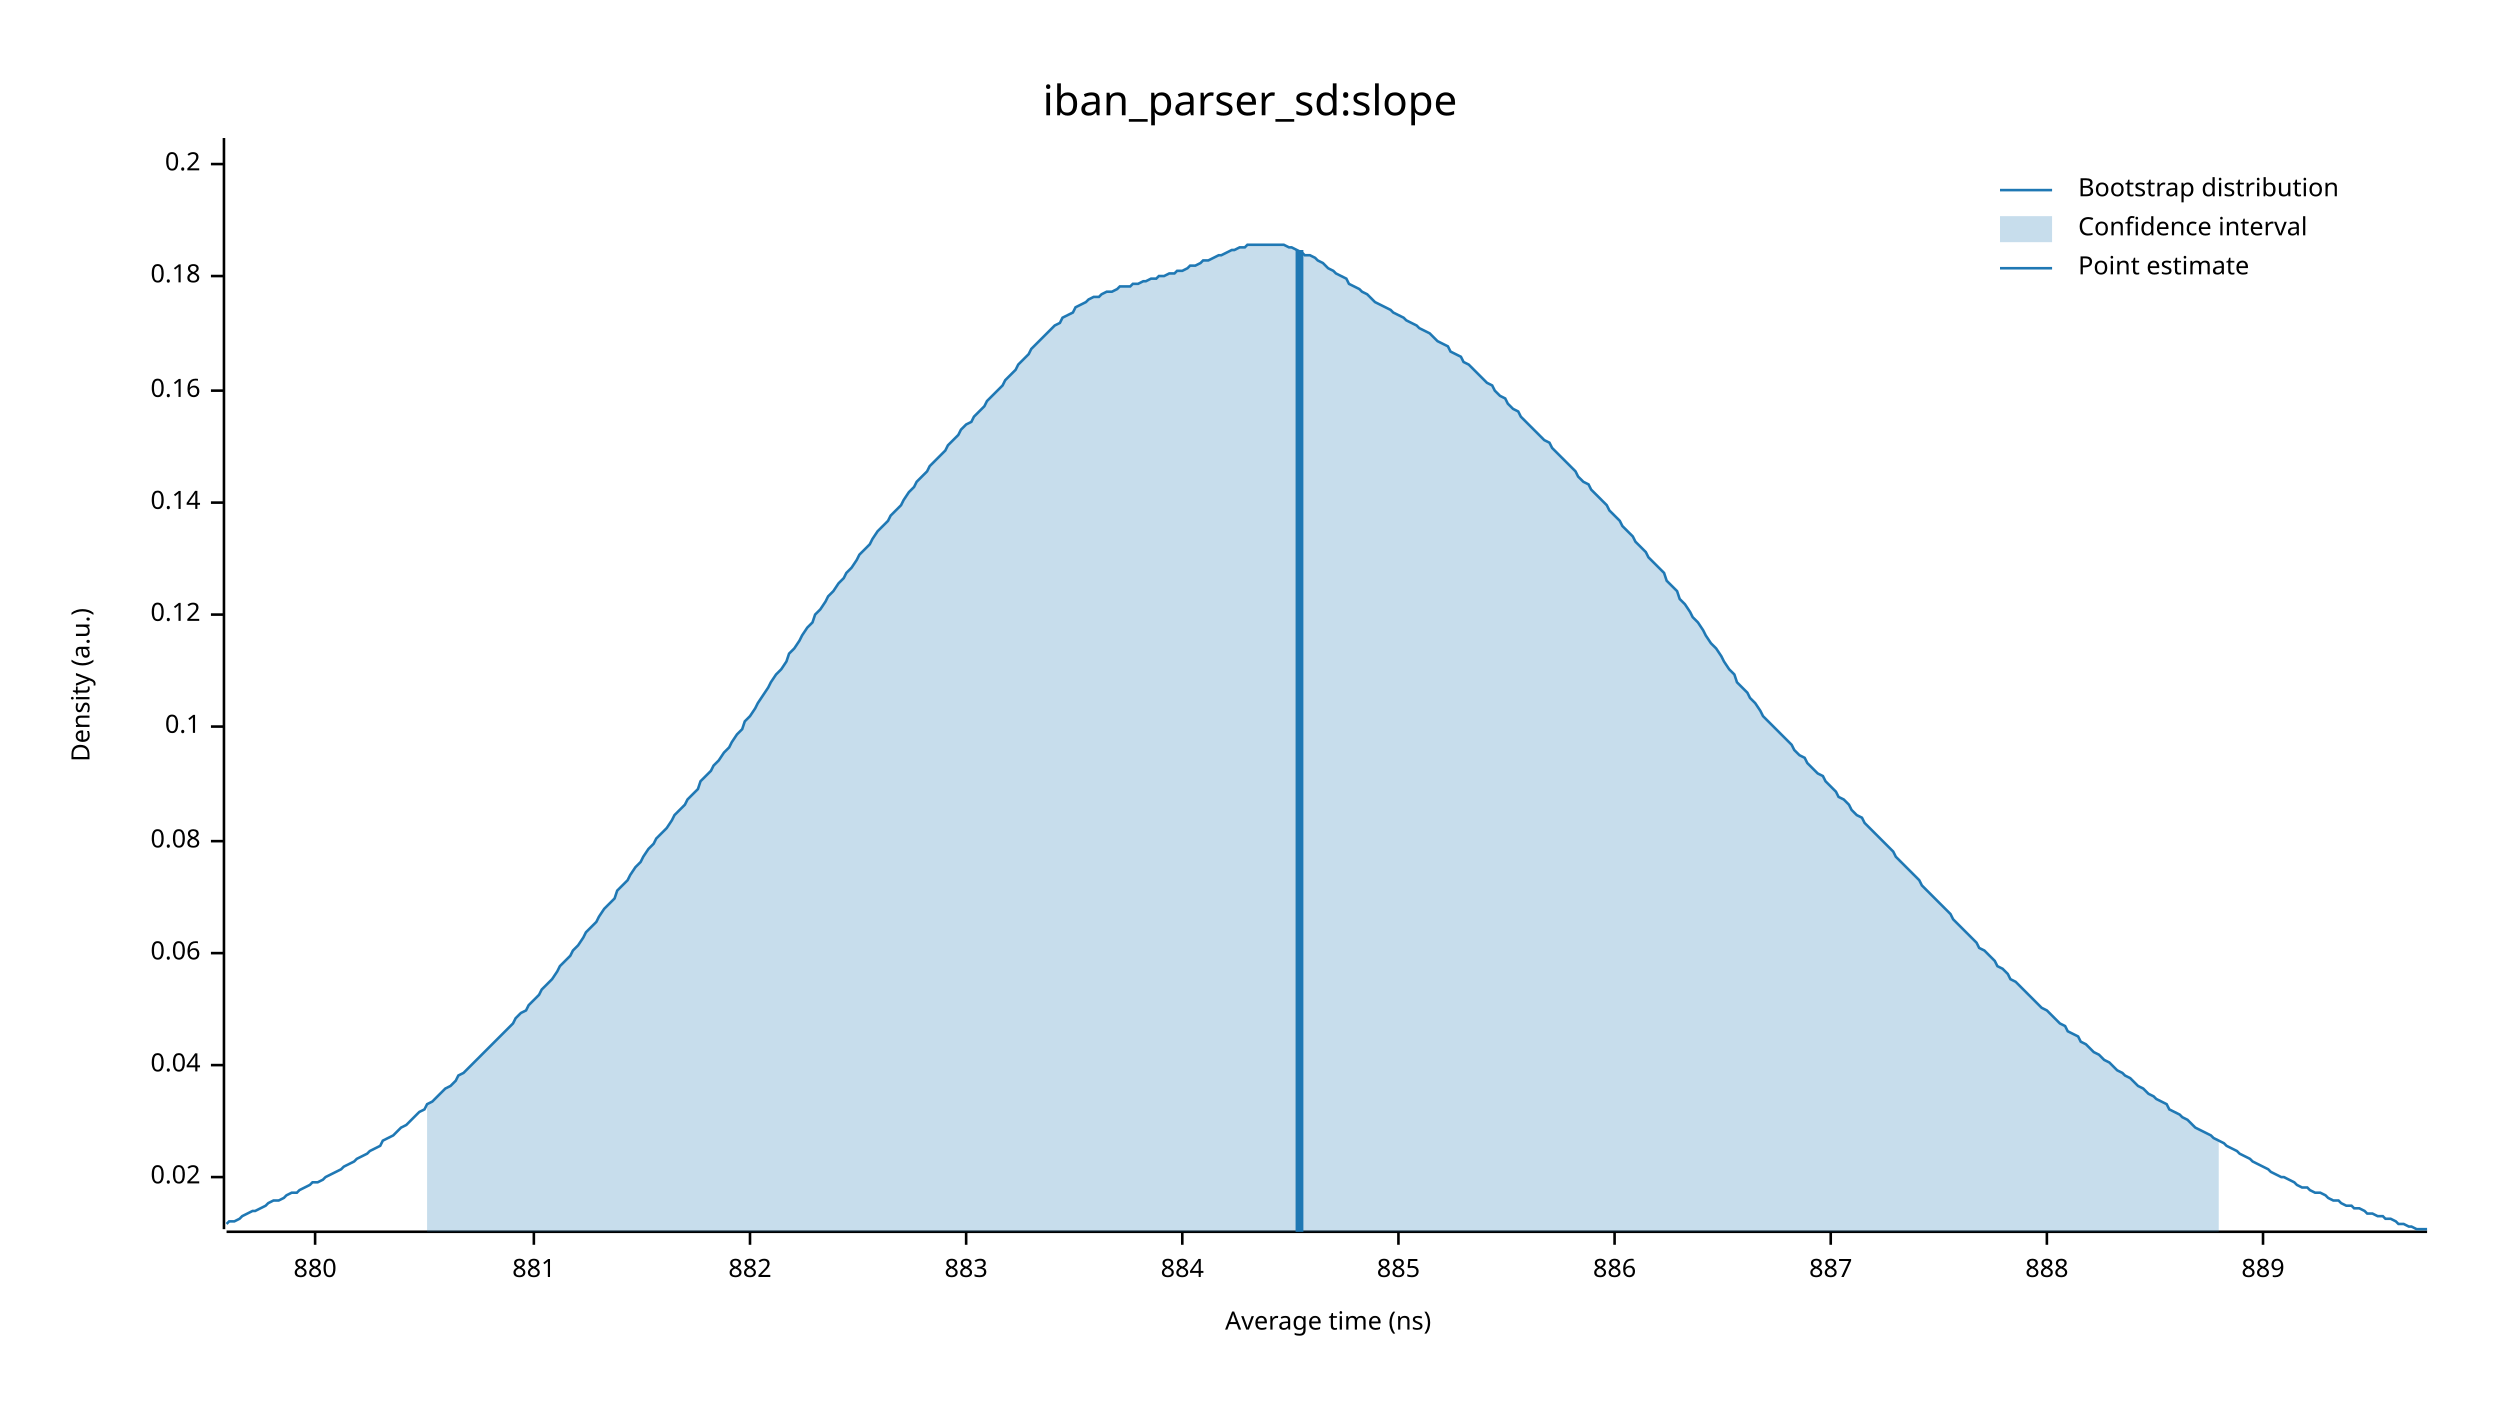
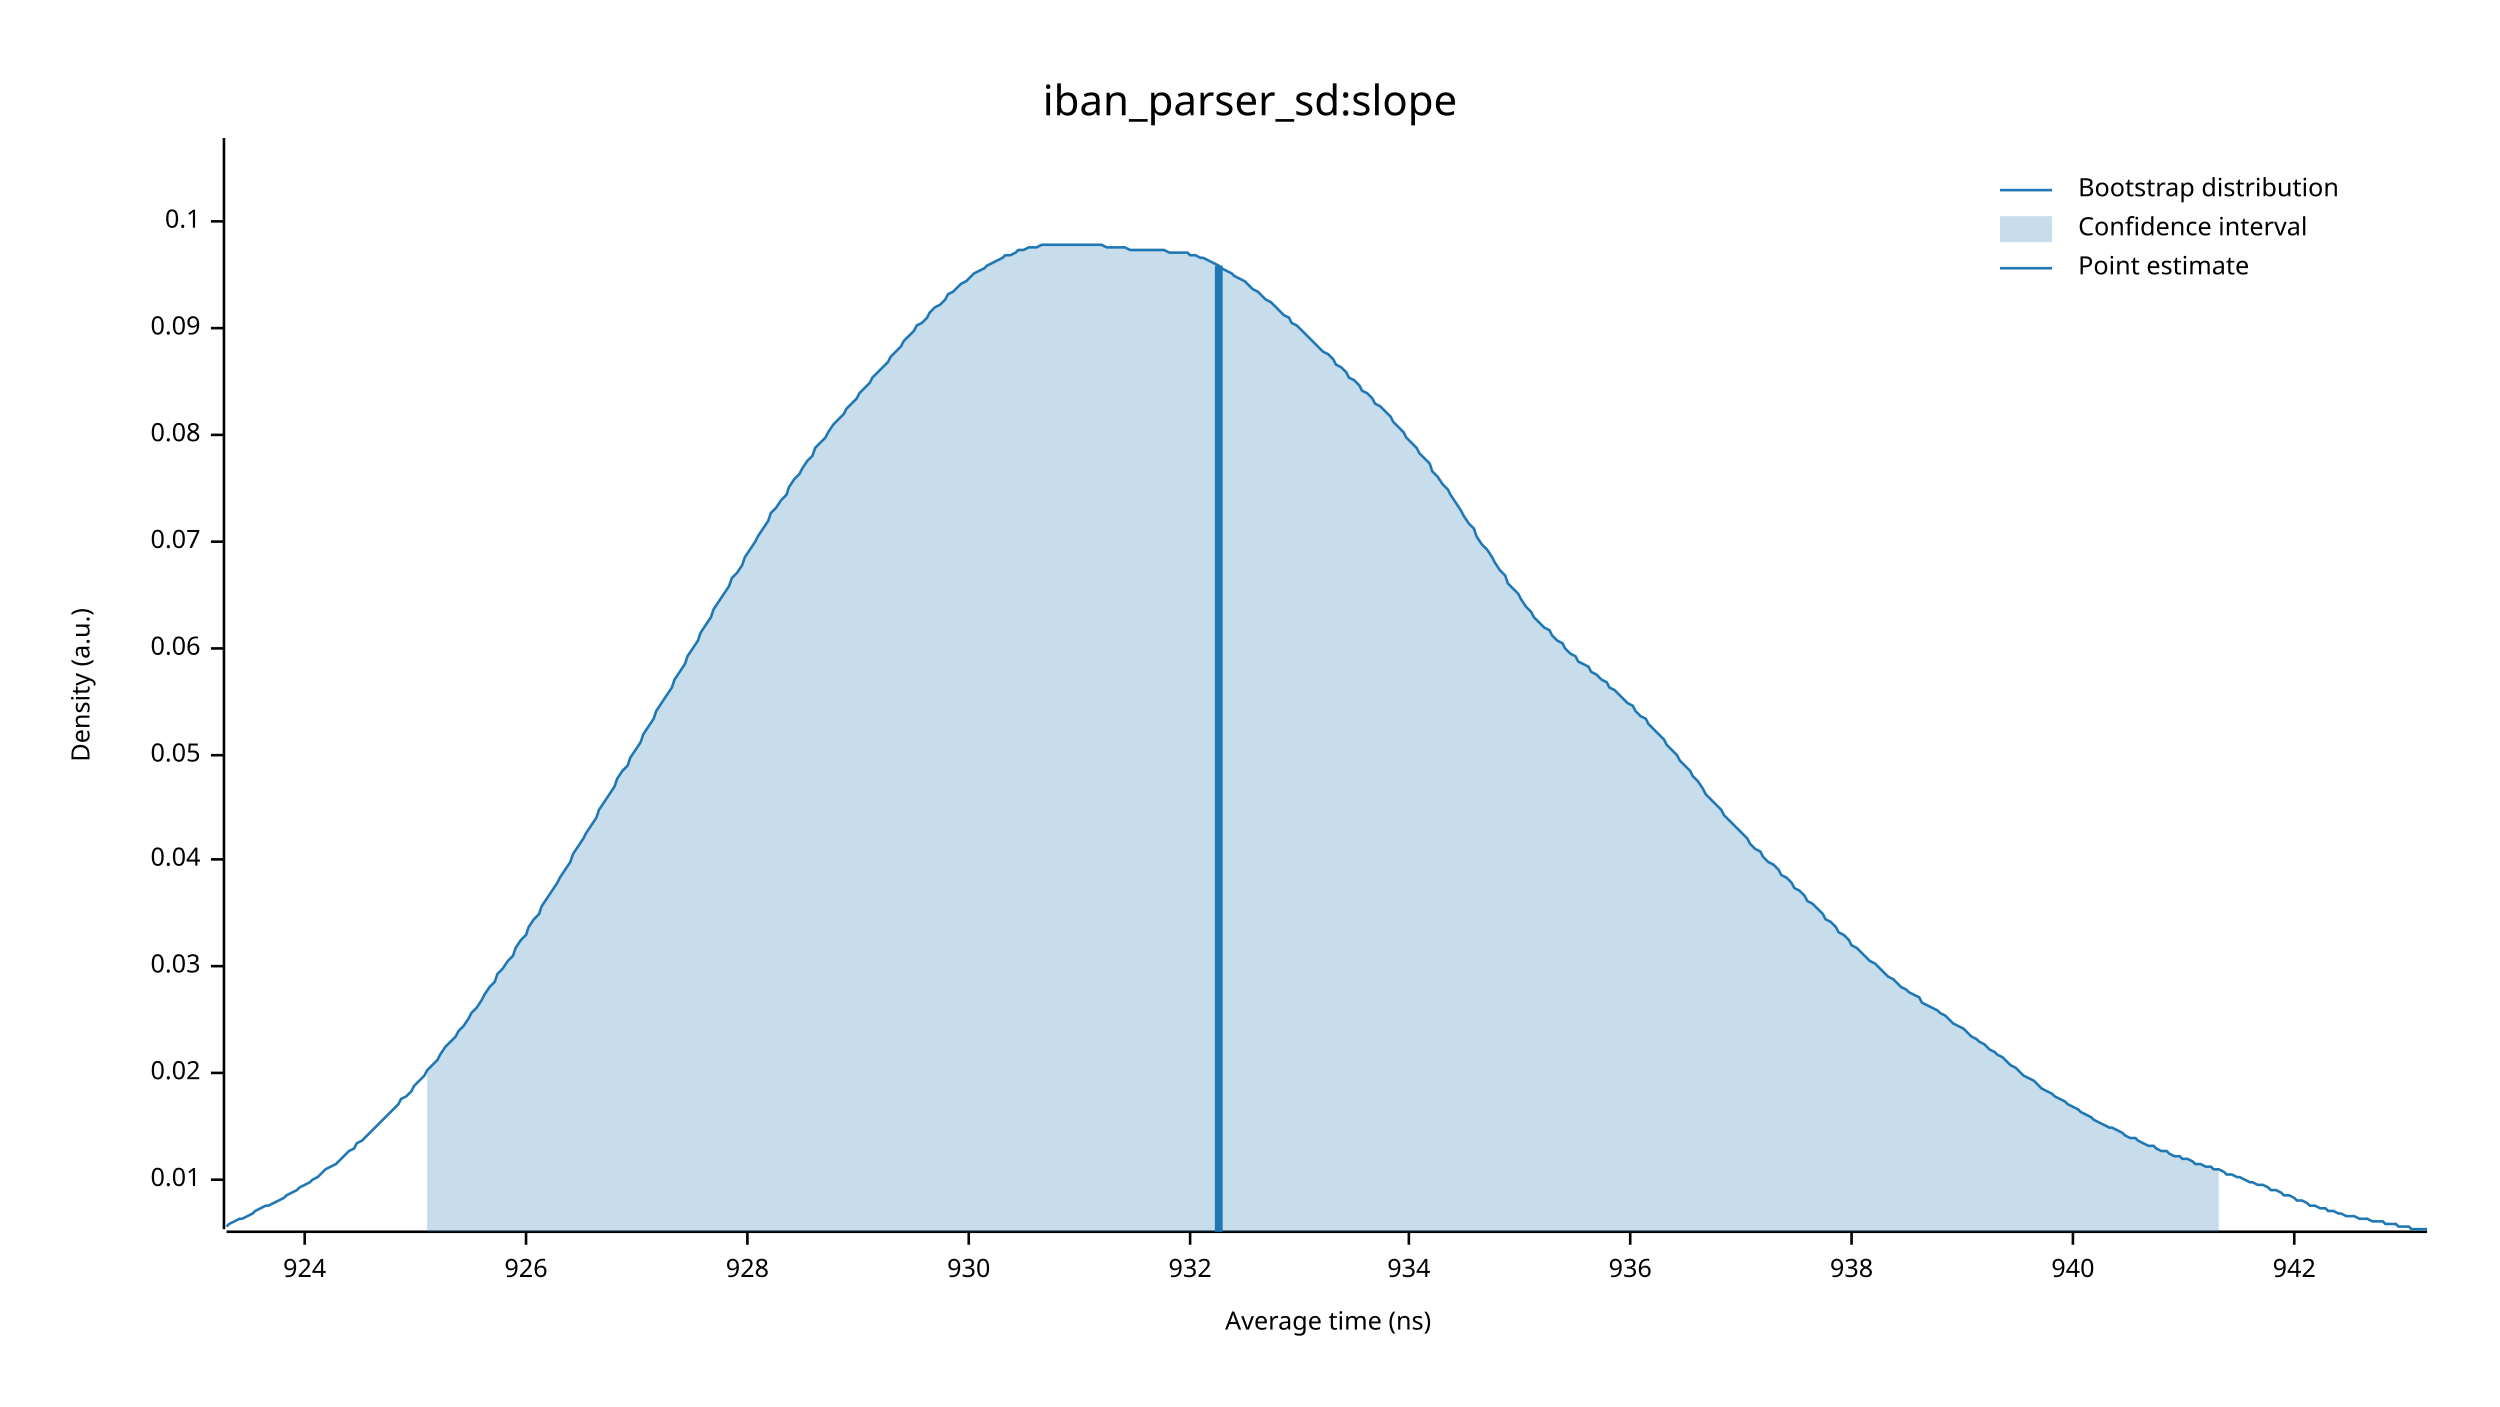
<svg xmlns="http://www.w3.org/2000/svg" width="960" height="540" viewBox="0 0 960 540">
  <text x="480" y="32" dy="0.76em" text-anchor="middle" font-family="sans-serif" font-size="16.129" opacity="1" fill="#000000">
iban_parser_sd:slope
</text>
  <text x="27" y="263" dy="0.76em" text-anchor="middle" font-family="sans-serif" font-size="9.677" opacity="1" fill="#000000" transform="rotate(270, 27, 263)">
Density (a.u.)
</text>
  <text x="510" y="513" dy="-0.5ex" text-anchor="middle" font-family="sans-serif" font-size="9.677" opacity="1" fill="#000000">
Average time (ns)
</text>
  <polyline fill="none" opacity="1" stroke="#000000" stroke-width="1" points="86,53 86,472 " />
-   <text x="77" y="452" dy="0.5ex" text-anchor="end" font-family="sans-serif" font-size="9.677" opacity="1" fill="#000000">
+   <text x="77" y="453" dy="0.5ex" text-anchor="end" font-family="sans-serif" font-size="9.677" opacity="1" fill="#000000">
+ 0.01
+ </text>
+   <polyline fill="none" opacity="1" stroke="#000000" stroke-width="1" points="81,453 86,453 " />
+   <text x="77" y="412" dy="0.5ex" text-anchor="end" font-family="sans-serif" font-size="9.677" opacity="1" fill="#000000">
0.02
</text>
-   <polyline fill="none" opacity="1" stroke="#000000" stroke-width="1" points="81,452 86,452 " />
-   <text x="77" y="409" dy="0.5ex" text-anchor="end" font-family="sans-serif" font-size="9.677" opacity="1" fill="#000000">
+   <polyline fill="none" opacity="1" stroke="#000000" stroke-width="1" points="81,412 86,412 " />
+   <text x="77" y="371" dy="0.5ex" text-anchor="end" font-family="sans-serif" font-size="9.677" opacity="1" fill="#000000">
+ 0.03
+ </text>
+   <polyline fill="none" opacity="1" stroke="#000000" stroke-width="1" points="81,371 86,371 " />
+   <text x="77" y="330" dy="0.5ex" text-anchor="end" font-family="sans-serif" font-size="9.677" opacity="1" fill="#000000">
0.04
</text>
-   <polyline fill="none" opacity="1" stroke="#000000" stroke-width="1" points="81,409 86,409 " />
-   <text x="77" y="366" dy="0.5ex" text-anchor="end" font-family="sans-serif" font-size="9.677" opacity="1" fill="#000000">
+   <polyline fill="none" opacity="1" stroke="#000000" stroke-width="1" points="81,330 86,330 " />
+   <text x="77" y="290" dy="0.5ex" text-anchor="end" font-family="sans-serif" font-size="9.677" opacity="1" fill="#000000">
+ 0.05
+ </text>
+   <polyline fill="none" opacity="1" stroke="#000000" stroke-width="1" points="81,290 86,290 " />
+   <text x="77" y="249" dy="0.5ex" text-anchor="end" font-family="sans-serif" font-size="9.677" opacity="1" fill="#000000">
0.06
</text>
-   <polyline fill="none" opacity="1" stroke="#000000" stroke-width="1" points="81,366 86,366 " />
-   <text x="77" y="323" dy="0.5ex" text-anchor="end" font-family="sans-serif" font-size="9.677" opacity="1" fill="#000000">
+   <polyline fill="none" opacity="1" stroke="#000000" stroke-width="1" points="81,249 86,249 " />
+   <text x="77" y="208" dy="0.5ex" text-anchor="end" font-family="sans-serif" font-size="9.677" opacity="1" fill="#000000">
+ 0.07
+ </text>
+   <polyline fill="none" opacity="1" stroke="#000000" stroke-width="1" points="81,208 86,208 " />
+   <text x="77" y="167" dy="0.5ex" text-anchor="end" font-family="sans-serif" font-size="9.677" opacity="1" fill="#000000">
0.08
</text>
-   <polyline fill="none" opacity="1" stroke="#000000" stroke-width="1" points="81,323 86,323 " />
-   <text x="77" y="279" dy="0.5ex" text-anchor="end" font-family="sans-serif" font-size="9.677" opacity="1" fill="#000000">
+   <polyline fill="none" opacity="1" stroke="#000000" stroke-width="1" points="81,167 86,167 " />
+   <text x="77" y="126" dy="0.5ex" text-anchor="end" font-family="sans-serif" font-size="9.677" opacity="1" fill="#000000">
+ 0.09
+ </text>
+   <polyline fill="none" opacity="1" stroke="#000000" stroke-width="1" points="81,126 86,126 " />
+   <text x="77" y="85" dy="0.5ex" text-anchor="end" font-family="sans-serif" font-size="9.677" opacity="1" fill="#000000">
0.1
</text>
-   <polyline fill="none" opacity="1" stroke="#000000" stroke-width="1" points="81,279 86,279 " />
-   <text x="77" y="236" dy="0.5ex" text-anchor="end" font-family="sans-serif" font-size="9.677" opacity="1" fill="#000000">
- 0.12
+   <polyline fill="none" opacity="1" stroke="#000000" stroke-width="1" points="81,85 86,85 " />
+   <polyline fill="none" opacity="1" stroke="#000000" stroke-width="1" points="87,473 932,473 " />
+   <text x="117" y="483" dy="0.76em" text-anchor="middle" font-family="sans-serif" font-size="9.677" opacity="1" fill="#000000">
+ 924
</text>
-   <polyline fill="none" opacity="1" stroke="#000000" stroke-width="1" points="81,236 86,236 " />
-   <text x="77" y="193" dy="0.5ex" text-anchor="end" font-family="sans-serif" font-size="9.677" opacity="1" fill="#000000">
- 0.14
+   <polyline fill="none" opacity="1" stroke="#000000" stroke-width="1" points="117,473 117,478 " />
+   <text x="202" y="483" dy="0.76em" text-anchor="middle" font-family="sans-serif" font-size="9.677" opacity="1" fill="#000000">
+ 926
</text>
-   <polyline fill="none" opacity="1" stroke="#000000" stroke-width="1" points="81,193 86,193 " />
-   <text x="77" y="150" dy="0.5ex" text-anchor="end" font-family="sans-serif" font-size="9.677" opacity="1" fill="#000000">
- 0.16
+   <polyline fill="none" opacity="1" stroke="#000000" stroke-width="1" points="202,473 202,478 " />
+   <text x="287" y="483" dy="0.76em" text-anchor="middle" font-family="sans-serif" font-size="9.677" opacity="1" fill="#000000">
+ 928
</text>
-   <polyline fill="none" opacity="1" stroke="#000000" stroke-width="1" points="81,150 86,150 " />
-   <text x="77" y="106" dy="0.5ex" text-anchor="end" font-family="sans-serif" font-size="9.677" opacity="1" fill="#000000">
- 0.18
+   <polyline fill="none" opacity="1" stroke="#000000" stroke-width="1" points="287,473 287,478 " />
+   <text x="372" y="483" dy="0.76em" text-anchor="middle" font-family="sans-serif" font-size="9.677" opacity="1" fill="#000000">
+ 930
</text>
-   <polyline fill="none" opacity="1" stroke="#000000" stroke-width="1" points="81,106 86,106 " />
-   <text x="77" y="63" dy="0.5ex" text-anchor="end" font-family="sans-serif" font-size="9.677" opacity="1" fill="#000000">
- 0.2
+   <polyline fill="none" opacity="1" stroke="#000000" stroke-width="1" points="372,473 372,478 " />
+   <text x="457" y="483" dy="0.76em" text-anchor="middle" font-family="sans-serif" font-size="9.677" opacity="1" fill="#000000">
+ 932
</text>
-   <polyline fill="none" opacity="1" stroke="#000000" stroke-width="1" points="81,63 86,63 " />
-   <polyline fill="none" opacity="1" stroke="#000000" stroke-width="1" points="87,473 932,473 " />
-   <text x="121" y="483" dy="0.76em" text-anchor="middle" font-family="sans-serif" font-size="9.677" opacity="1" fill="#000000">
- 880
+   <polyline fill="none" opacity="1" stroke="#000000" stroke-width="1" points="457,473 457,478 " />
+   <text x="541" y="483" dy="0.76em" text-anchor="middle" font-family="sans-serif" font-size="9.677" opacity="1" fill="#000000">
+ 934
</text>
-   <polyline fill="none" opacity="1" stroke="#000000" stroke-width="1" points="121,473 121,478 " />
-   <text x="205" y="483" dy="0.76em" text-anchor="middle" font-family="sans-serif" font-size="9.677" opacity="1" fill="#000000">
- 881
+   <polyline fill="none" opacity="1" stroke="#000000" stroke-width="1" points="541,473 541,478 " />
+   <text x="626" y="483" dy="0.76em" text-anchor="middle" font-family="sans-serif" font-size="9.677" opacity="1" fill="#000000">
+ 936
</text>
-   <polyline fill="none" opacity="1" stroke="#000000" stroke-width="1" points="205,473 205,478 " />
-   <text x="288" y="483" dy="0.76em" text-anchor="middle" font-family="sans-serif" font-size="9.677" opacity="1" fill="#000000">
- 882
+   <polyline fill="none" opacity="1" stroke="#000000" stroke-width="1" points="626,473 626,478 " />
+   <text x="711" y="483" dy="0.76em" text-anchor="middle" font-family="sans-serif" font-size="9.677" opacity="1" fill="#000000">
+ 938
</text>
-   <polyline fill="none" opacity="1" stroke="#000000" stroke-width="1" points="288,473 288,478 " />
-   <text x="371" y="483" dy="0.76em" text-anchor="middle" font-family="sans-serif" font-size="9.677" opacity="1" fill="#000000">
- 883
+   <polyline fill="none" opacity="1" stroke="#000000" stroke-width="1" points="711,473 711,478 " />
+   <text x="796" y="483" dy="0.76em" text-anchor="middle" font-family="sans-serif" font-size="9.677" opacity="1" fill="#000000">
+ 940
</text>
-   <polyline fill="none" opacity="1" stroke="#000000" stroke-width="1" points="371,473 371,478 " />
-   <text x="454" y="483" dy="0.76em" text-anchor="middle" font-family="sans-serif" font-size="9.677" opacity="1" fill="#000000">
- 884
+   <polyline fill="none" opacity="1" stroke="#000000" stroke-width="1" points="796,473 796,478 " />
+   <text x="881" y="483" dy="0.76em" text-anchor="middle" font-family="sans-serif" font-size="9.677" opacity="1" fill="#000000">
+ 942
</text>
-   <polyline fill="none" opacity="1" stroke="#000000" stroke-width="1" points="454,473 454,478 " />
-   <text x="537" y="483" dy="0.76em" text-anchor="middle" font-family="sans-serif" font-size="9.677" opacity="1" fill="#000000">
- 885
- </text>
-   <polyline fill="none" opacity="1" stroke="#000000" stroke-width="1" points="537,473 537,478 " />
-   <text x="620" y="483" dy="0.76em" text-anchor="middle" font-family="sans-serif" font-size="9.677" opacity="1" fill="#000000">
- 886
- </text>
-   <polyline fill="none" opacity="1" stroke="#000000" stroke-width="1" points="620,473 620,478 " />
-   <text x="703" y="483" dy="0.76em" text-anchor="middle" font-family="sans-serif" font-size="9.677" opacity="1" fill="#000000">
- 887
- </text>
-   <polyline fill="none" opacity="1" stroke="#000000" stroke-width="1" points="703,473 703,478 " />
-   <text x="786" y="483" dy="0.76em" text-anchor="middle" font-family="sans-serif" font-size="9.677" opacity="1" fill="#000000">
- 888
- </text>
-   <polyline fill="none" opacity="1" stroke="#000000" stroke-width="1" points="786,473 786,478 " />
-   <text x="869" y="483" dy="0.76em" text-anchor="middle" font-family="sans-serif" font-size="9.677" opacity="1" fill="#000000">
- 889
- </text>
-   <polyline fill="none" opacity="1" stroke="#000000" stroke-width="1" points="869,473 869,478 " />
-   <polyline fill="none" opacity="1" stroke="#1F78B4" stroke-width="1" points="87,470 88,469 90,469 92,468 93,467 95,466 97,465 98,465 100,464 102,463 103,462 105,461 107,461 109,460 110,459 112,458 114,458 115,457 117,456 119,455 120,454 122,454 124,453 125,452 127,451 129,450 131,449 132,448 134,447 136,446 137,445 139,444 141,443 142,442 144,441 146,440 147,438 149,437 151,436 153,434 154,433 156,432 158,430 159,429 161,427 163,426 164,424 166,423 168,421 169,420 171,418 173,417 175,415 176,413 178,412 180,410 181,409 183,407 185,405 186,404 188,402 190,400 191,399 193,397 195,395 197,393 198,391 200,389 202,388 203,386 205,384 207,382 208,380 210,378 212,376 214,373 215,371 217,369 219,367 220,365 222,363 224,360 225,358 227,356 229,354 230,352 232,349 234,347 236,345 237,342 239,340 241,338 242,336 244,333 246,331 247,329 249,326 251,324 252,322 254,320 256,318 258,315 259,313 261,311 263,309 264,307 266,305 268,303 269,300 271,298 273,296 274,294 276,292 278,289 280,287 281,285 283,282 285,280 286,277 288,275 290,272 291,270 293,267 295,264 296,262 298,259 300,257 302,254 303,251 305,249 307,246 308,244 310,241 312,239 313,236 315,234 317,231 318,229 320,227 322,224 324,222 325,220 327,218 329,215 330,213 332,211 334,209 335,207 337,204 339,202 341,200 342,198 344,196 346,194 347,192 349,189 351,187 352,185 354,183 356,181 357,179 359,177 361,175 363,173 364,171 366,169 368,167 369,165 371,163 373,162 374,160 376,158 378,156 379,154 381,152 383,150 385,148 386,146 388,144 390,142 391,140 393,138 395,136 396,134 398,132 400,130 401,129 403,127 405,125 407,124 408,122 410,121 412,120 413,118 415,117 417,116 418,115 420,114 422,114 423,113 425,112 427,112 429,111 430,110 432,110 434,110 435,109 437,109 439,108 440,108 442,107 444,107 445,106 447,106 449,105 451,105 452,104 454,104 456,103 457,102 459,102 461,101 462,100 464,100 466,99 468,98 469,98 471,97 473,96 474,96 476,95 478,95 479,94 481,94 483,94 484,94 486,94 488,94 490,94 491,94 493,94 495,95 496,95 498,96 500,97 501,98 503,98 505,99 506,100 508,101 510,103 512,104 513,105 515,106 517,107 518,109 520,110 522,111 523,112 525,113 527,115 528,116 530,117 532,118 534,119 535,120 537,121 539,122 540,123 542,124 544,125 545,126 547,127 549,128 550,129 552,131 554,132 556,133 557,135 559,136 561,137 562,139 564,140 566,142 567,143 569,145 571,147 573,148 574,150 576,152 578,153 579,155 581,157 583,158 584,160 586,162 588,164 589,165 591,167 593,169 595,170 596,172 598,174 600,176 601,177 603,179 605,181 606,183 608,185 610,186 611,188 613,190 615,192 617,194 618,196 620,198 622,200 623,202 625,204 627,206 628,208 630,210 632,212 633,214 635,216 637,218 639,220 640,223 642,225 644,227 645,230 647,232 649,235 650,237 652,239 654,242 655,244 657,247 659,249 661,252 662,254 664,257 666,259 667,262 669,264 671,266 672,268 674,270 676,273 677,275 679,277 681,279 683,281 684,282 686,284 688,286 689,288 691,290 693,291 694,293 696,295 698,297 700,298 701,300 703,302 705,304 706,306 708,307 710,309 711,311 713,313 715,314 716,316 718,318 720,320 722,322 723,323 725,325 727,327 728,329 730,331 732,333 733,334 735,336 737,338 738,340 740,342 742,344 744,346 745,347 747,349 749,351 750,353 752,355 754,357 755,358 757,360 759,362 760,364 762,365 764,367 766,369 767,371 769,372 771,374 772,376 774,377 776,379 777,380 779,382 781,384 782,385 784,387 786,388 788,390 789,391 791,393 793,394 794,396 796,397 798,398 799,400 801,401 803,403 804,404 806,405 808,407 810,408 811,409 813,411 815,412 816,413 818,414 820,416 821,417 823,418 825,420 827,421 828,422 830,423 832,424 833,426 835,427 837,428 838,429 840,430 842,432 843,433 845,434 847,435 849,436 850,437 852,438 854,439 855,440 857,441 859,442 860,443 862,444 864,445 865,446 867,447 869,448 871,449 872,450 874,451 876,452 877,452 879,453 881,454 882,455 884,456 886,456 887,457 889,458 891,458 893,459 894,460 896,461 898,461 899,462 901,463 903,463 904,464 906,464 908,465 909,466 911,466 913,467 915,467 916,468 918,468 920,469 921,470 923,470 925,471 926,471 928,472 930,472 932,472 " />
-   <polygon opacity="0.25" fill="#1F78B4" points="164,424 166,423 168,421 169,420 171,418 173,417 175,415 176,413 178,412 180,410 181,409 183,407 185,405 186,404 188,402 190,400 191,399 193,397 195,395 197,393 198,391 200,389 202,388 203,386 205,384 207,382 208,380 210,378 212,376 214,373 215,371 217,369 219,367 220,365 222,363 224,360 225,358 227,356 229,354 230,352 232,349 234,347 236,345 237,342 239,340 241,338 242,336 244,333 246,331 247,329 249,326 251,324 252,322 254,320 256,318 258,315 259,313 261,311 263,309 264,307 266,305 268,303 269,300 271,298 273,296 274,294 276,292 278,289 280,287 281,285 283,282 285,280 286,277 288,275 290,272 291,270 293,267 295,264 296,262 298,259 300,257 302,254 303,251 305,249 307,246 308,244 310,241 312,239 313,236 315,234 317,231 318,229 320,227 322,224 324,222 325,220 327,218 329,215 330,213 332,211 334,209 335,207 337,204 339,202 341,200 342,198 344,196 346,194 347,192 349,189 351,187 352,185 354,183 356,181 357,179 359,177 361,175 363,173 364,171 366,169 368,167 369,165 371,163 373,162 374,160 376,158 378,156 379,154 381,152 383,150 385,148 386,146 388,144 390,142 391,140 393,138 395,136 396,134 398,132 400,130 401,129 403,127 405,125 407,124 408,122 410,121 412,120 413,118 415,117 417,116 418,115 420,114 422,114 423,113 425,112 427,112 429,111 430,110 432,110 434,110 435,109 437,109 439,108 440,108 442,107 444,107 445,106 447,106 449,105 451,105 452,104 454,104 456,103 457,102 459,102 461,101 462,100 464,100 466,99 468,98 469,98 471,97 473,96 474,96 476,95 478,95 479,94 481,94 483,94 484,94 486,94 488,94 490,94 491,94 493,94 495,95 496,95 498,96 500,97 501,98 503,98 505,99 506,100 508,101 510,103 512,104 513,105 515,106 517,107 518,109 520,110 522,111 523,112 525,113 527,115 528,116 530,117 532,118 534,119 535,120 537,121 539,122 540,123 542,124 544,125 545,126 547,127 549,128 550,129 552,131 554,132 556,133 557,135 559,136 561,137 562,139 564,140 566,142 567,143 569,145 571,147 573,148 574,150 576,152 578,153 579,155 581,157 583,158 584,160 586,162 588,164 589,165 591,167 593,169 595,170 596,172 598,174 600,176 601,177 603,179 605,181 606,183 608,185 610,186 611,188 613,190 615,192 617,194 618,196 620,198 622,200 623,202 625,204 627,206 628,208 630,210 632,212 633,214 635,216 637,218 639,220 640,223 642,225 644,227 645,230 647,232 649,235 650,237 652,239 654,242 655,244 657,247 659,249 661,252 662,254 664,257 666,259 667,262 669,264 671,266 672,268 674,270 676,273 677,275 679,277 681,279 683,281 684,282 686,284 688,286 689,288 691,290 693,291 694,293 696,295 698,297 700,298 701,300 703,302 705,304 706,306 708,307 710,309 711,311 713,313 715,314 716,316 718,318 720,320 722,322 723,323 725,325 727,327 728,329 730,331 732,333 733,334 735,336 737,338 738,340 740,342 742,344 744,346 745,347 747,349 749,351 750,353 752,355 754,357 755,358 757,360 759,362 760,364 762,365 764,367 766,369 767,371 769,372 771,374 772,376 774,377 776,379 777,380 779,382 781,384 782,385 784,387 786,388 788,390 789,391 791,393 793,394 794,396 796,397 798,398 799,400 801,401 803,403 804,404 806,405 808,407 810,408 811,409 813,411 815,412 816,413 818,414 820,416 821,417 823,418 825,420 827,421 828,422 830,423 832,424 833,426 835,427 837,428 838,429 840,430 842,432 843,433 845,434 847,435 849,436 850,437 852,438 852,473 164,473 " />
-   <polyline fill="none" opacity="1" stroke="#1F78B4" stroke-width="3" points="499,473 499,96 " />
+   <polyline fill="none" opacity="1" stroke="#000000" stroke-width="1" points="881,473 881,478 " />
+   <polyline fill="none" opacity="1" stroke="#1F78B4" stroke-width="1" points="87,471 88,470 90,469 92,468 93,468 95,467 97,466 98,465 100,464 102,463 103,463 105,462 107,461 109,460 110,459 112,458 114,457 115,456 117,455 119,454 120,453 122,452 124,450 125,449 127,448 129,447 131,445 132,444 134,442 136,441 137,439 139,438 141,436 142,435 144,433 146,431 147,430 149,428 151,426 153,424 154,422 156,421 158,419 159,417 161,415 163,413 164,411 166,409 168,407 169,405 171,402 173,400 175,398 176,396 178,394 180,391 181,389 183,387 185,384 186,382 188,379 190,377 191,374 193,372 195,369 197,367 198,364 200,361 202,359 203,356 205,353 207,351 208,348 210,345 212,342 214,339 215,337 217,334 219,331 220,328 222,325 224,322 225,320 227,317 229,314 230,311 232,308 234,305 236,302 237,299 239,296 241,294 242,291 244,288 246,285 247,282 249,279 251,276 252,273 254,270 256,267 258,264 259,261 261,258 263,255 264,252 266,249 268,246 269,243 271,240 273,237 274,234 276,231 278,228 280,225 281,222 283,220 285,217 286,214 288,211 290,208 291,206 293,203 295,200 296,197 298,195 300,192 302,190 303,187 305,184 307,182 308,180 310,177 312,175 313,172 315,170 317,168 318,166 320,163 322,161 324,159 325,157 327,155 329,153 330,151 332,149 334,147 335,145 337,143 339,141 341,139 342,137 344,135 346,133 347,131 349,129 351,127 352,125 354,124 356,122 357,120 359,118 361,117 363,115 364,113 366,112 368,110 369,109 371,108 373,106 374,105 376,104 378,103 379,102 381,101 383,100 385,99 386,98 388,98 390,97 391,96 393,96 395,95 396,95 398,95 400,94 401,94 403,94 405,94 407,94 408,94 410,94 412,94 413,94 415,94 417,94 418,94 420,94 422,94 423,94 425,95 427,95 429,95 430,95 432,95 434,96 435,96 437,96 439,96 440,96 442,96 444,96 445,96 447,96 449,97 451,97 452,97 454,97 456,97 457,98 459,98 461,99 462,99 464,100 466,101 468,102 469,103 471,104 473,105 474,106 476,107 478,108 479,109 481,111 483,112 484,113 486,115 488,116 490,118 491,119 493,121 495,122 496,124 498,125 500,127 501,128 503,130 505,132 506,133 508,135 510,136 512,138 513,140 515,141 517,143 518,145 520,146 522,148 523,150 525,151 527,153 528,155 530,156 532,158 534,160 535,162 537,164 539,166 540,168 542,170 544,172 545,174 547,176 549,178 550,181 552,183 554,186 556,188 557,190 559,193 561,196 562,198 564,201 566,203 567,206 569,209 571,211 573,214 574,216 576,219 578,221 579,224 581,226 583,228 584,230 586,233 588,235 589,237 591,239 593,241 595,242 596,244 598,246 600,247 601,249 603,251 605,252 606,254 608,255 610,256 611,258 613,259 615,261 617,262 618,264 620,265 622,267 623,268 625,270 627,271 628,273 630,275 632,276 633,278 635,280 637,282 639,284 640,286 642,288 644,290 645,292 647,294 649,296 650,298 652,300 654,303 655,305 657,307 659,309 661,311 662,313 664,315 666,317 667,318 669,320 671,322 672,324 674,326 676,327 677,329 679,331 681,332 683,334 684,336 686,337 688,339 689,341 691,342 693,344 694,346 696,347 698,349 700,351 701,353 703,354 705,356 706,358 708,359 710,361 711,363 713,364 715,366 716,367 718,369 720,370 722,372 723,373 725,375 727,376 728,377 730,379 732,380 733,381 735,382 737,383 738,385 740,386 742,387 744,388 745,389 747,390 749,392 750,393 752,394 754,395 755,396 757,398 759,399 760,400 762,401 764,403 766,404 767,405 769,406 771,408 772,409 774,410 776,412 777,413 779,414 781,415 782,416 784,418 786,419 788,420 789,421 791,422 793,423 794,424 796,425 798,426 799,427 801,428 803,429 804,430 806,431 808,432 810,433 811,433 813,434 815,435 816,436 818,437 820,437 821,438 823,439 825,440 827,440 828,441 830,442 832,442 833,443 835,444 837,444 838,445 840,445 842,446 843,447 845,447 847,448 849,448 850,449 852,449 854,450 855,451 857,451 859,452 860,452 862,453 864,454 865,454 867,455 869,455 871,456 872,457 874,457 876,458 877,459 879,459 881,460 882,461 884,461 886,462 887,463 889,463 891,464 893,464 894,465 896,465 898,466 899,466 901,467 903,467 904,467 906,468 908,468 909,468 911,469 913,469 915,469 916,470 918,470 920,470 921,471 923,471 925,471 926,472 928,472 930,472 932,472 " />
+   <polygon opacity="0.25" fill="#1F78B4" points="164,411 166,409 168,407 169,405 171,402 173,400 175,398 176,396 178,394 180,391 181,389 183,387 185,384 186,382 188,379 190,377 191,374 193,372 195,369 197,367 198,364 200,361 202,359 203,356 205,353 207,351 208,348 210,345 212,342 214,339 215,337 217,334 219,331 220,328 222,325 224,322 225,320 227,317 229,314 230,311 232,308 234,305 236,302 237,299 239,296 241,294 242,291 244,288 246,285 247,282 249,279 251,276 252,273 254,270 256,267 258,264 259,261 261,258 263,255 264,252 266,249 268,246 269,243 271,240 273,237 274,234 276,231 278,228 280,225 281,222 283,220 285,217 286,214 288,211 290,208 291,206 293,203 295,200 296,197 298,195 300,192 302,190 303,187 305,184 307,182 308,180 310,177 312,175 313,172 315,170 317,168 318,166 320,163 322,161 324,159 325,157 327,155 329,153 330,151 332,149 334,147 335,145 337,143 339,141 341,139 342,137 344,135 346,133 347,131 349,129 351,127 352,125 354,124 356,122 357,120 359,118 361,117 363,115 364,113 366,112 368,110 369,109 371,108 373,106 374,105 376,104 378,103 379,102 381,101 383,100 385,99 386,98 388,98 390,97 391,96 393,96 395,95 396,95 398,95 400,94 401,94 403,94 405,94 407,94 408,94 410,94 412,94 413,94 415,94 417,94 418,94 420,94 422,94 423,94 425,95 427,95 429,95 430,95 432,95 434,96 435,96 437,96 439,96 440,96 442,96 444,96 445,96 447,96 449,97 451,97 452,97 454,97 456,97 457,98 459,98 461,99 462,99 464,100 466,101 468,102 469,103 471,104 473,105 474,106 476,107 478,108 479,109 481,111 483,112 484,113 486,115 488,116 490,118 491,119 493,121 495,122 496,124 498,125 500,127 501,128 503,130 505,132 506,133 508,135 510,136 512,138 513,140 515,141 517,143 518,145 520,146 522,148 523,150 525,151 527,153 528,155 530,156 532,158 534,160 535,162 537,164 539,166 540,168 542,170 544,172 545,174 547,176 549,178 550,181 552,183 554,186 556,188 557,190 559,193 561,196 562,198 564,201 566,203 567,206 569,209 571,211 573,214 574,216 576,219 578,221 579,224 581,226 583,228 584,230 586,233 588,235 589,237 591,239 593,241 595,242 596,244 598,246 600,247 601,249 603,251 605,252 606,254 608,255 610,256 611,258 613,259 615,261 617,262 618,264 620,265 622,267 623,268 625,270 627,271 628,273 630,275 632,276 633,278 635,280 637,282 639,284 640,286 642,288 644,290 645,292 647,294 649,296 650,298 652,300 654,303 655,305 657,307 659,309 661,311 662,313 664,315 666,317 667,318 669,320 671,322 672,324 674,326 676,327 677,329 679,331 681,332 683,334 684,336 686,337 688,339 689,341 691,342 693,344 694,346 696,347 698,349 700,351 701,353 703,354 705,356 706,358 708,359 710,361 711,363 713,364 715,366 716,367 718,369 720,370 722,372 723,373 725,375 727,376 728,377 730,379 732,380 733,381 735,382 737,383 738,385 740,386 742,387 744,388 745,389 747,390 749,392 750,393 752,394 754,395 755,396 757,398 759,399 760,400 762,401 764,403 766,404 767,405 769,406 771,408 772,409 774,410 776,412 777,413 779,414 781,415 782,416 784,418 786,419 788,420 789,421 791,422 793,423 794,424 796,425 798,426 799,427 801,428 803,429 804,430 806,431 808,432 810,433 811,433 813,434 815,435 816,436 818,437 820,437 821,438 823,439 825,440 827,440 828,441 830,442 832,442 833,443 835,444 837,444 838,445 840,445 842,446 843,447 845,447 847,448 849,448 850,449 852,449 852,473 164,473 " />
+   <polyline fill="none" opacity="1" stroke="#1F78B4" stroke-width="3" points="468,473 468,102 " />
  <text x="798" y="68" dy="0.76em" text-anchor="start" font-family="sans-serif" font-size="9.677" opacity="1" fill="#000000">
Bootstrap distribution
</text>
  <text x="798" y="83" dy="0.76em" text-anchor="start" font-family="sans-serif" font-size="9.677" opacity="1" fill="#000000">
Confidence interval
</text>
  <text x="798" y="98" dy="0.76em" text-anchor="start" font-family="sans-serif" font-size="9.677" opacity="1" fill="#000000">
Point estimate
</text>
  <polyline fill="none" opacity="1" stroke="#1F78B4" stroke-width="1" points="768,73 788,73 " />
  <rect x="768" y="83" width="20" height="10" opacity="0.25" fill="#1F78B4" stroke="none" />
  <polyline fill="none" opacity="1" stroke="#1F78B4" stroke-width="1" points="768,103 788,103 " />
</svg>
